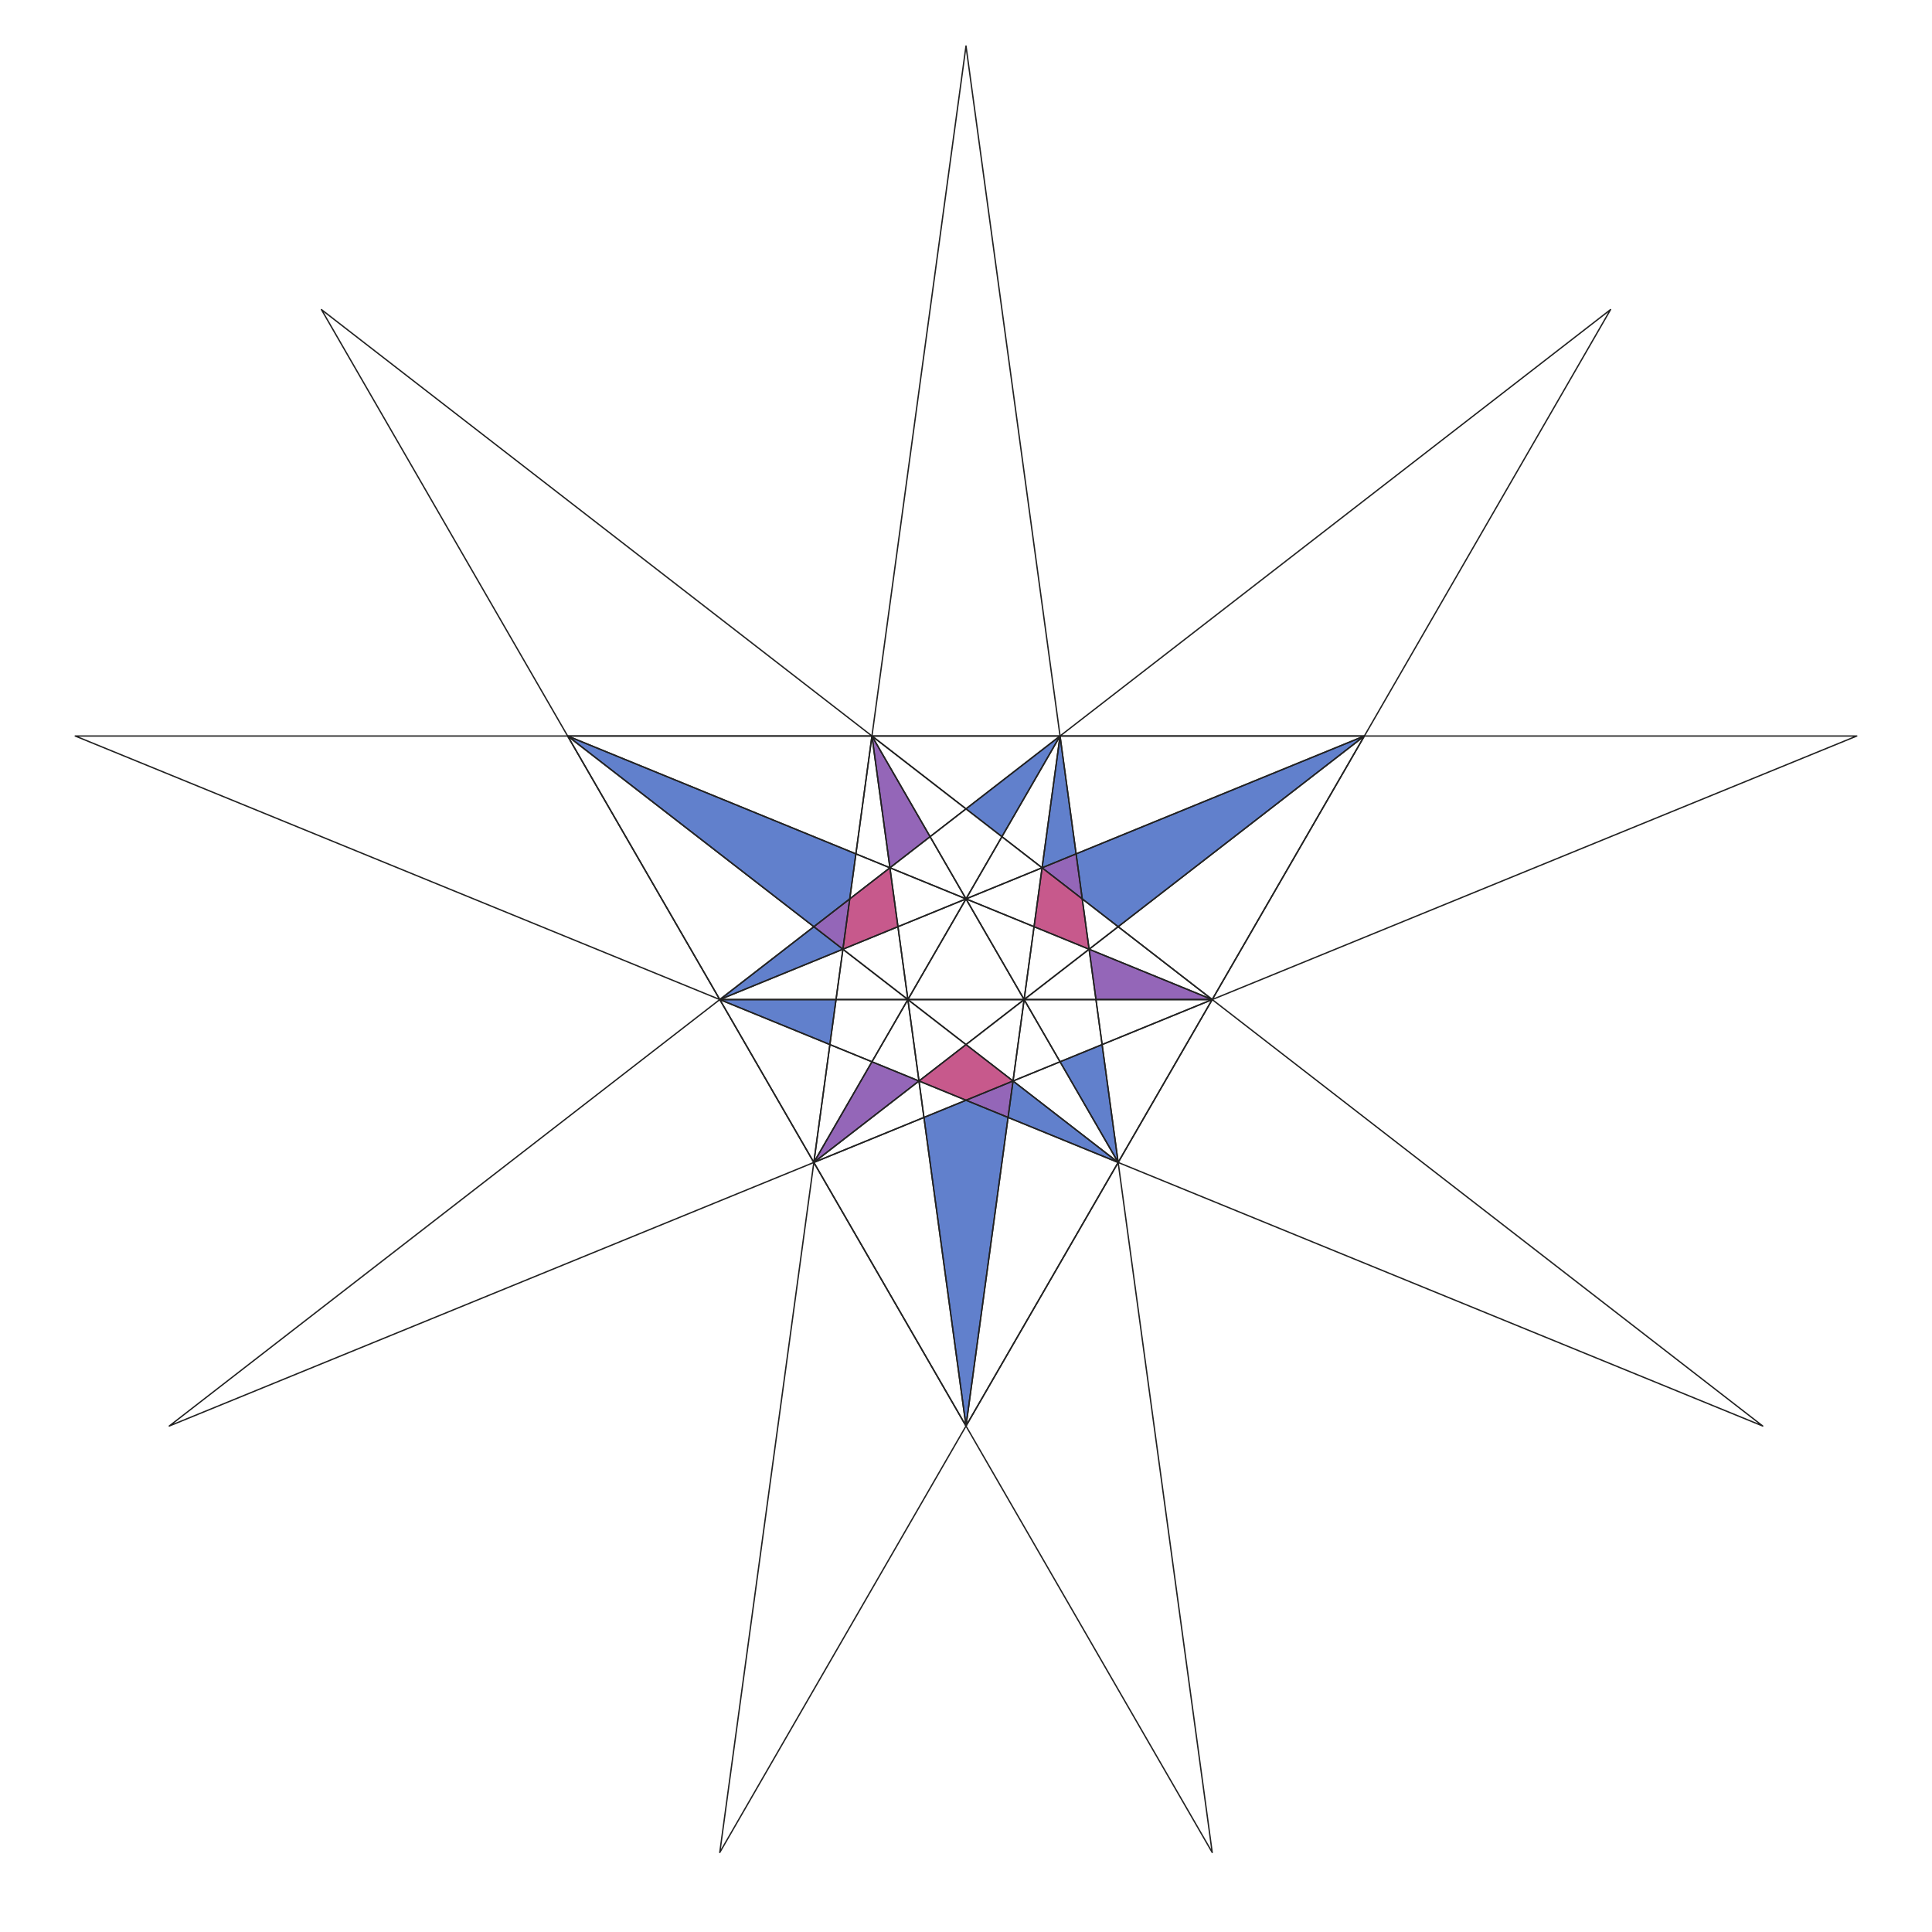
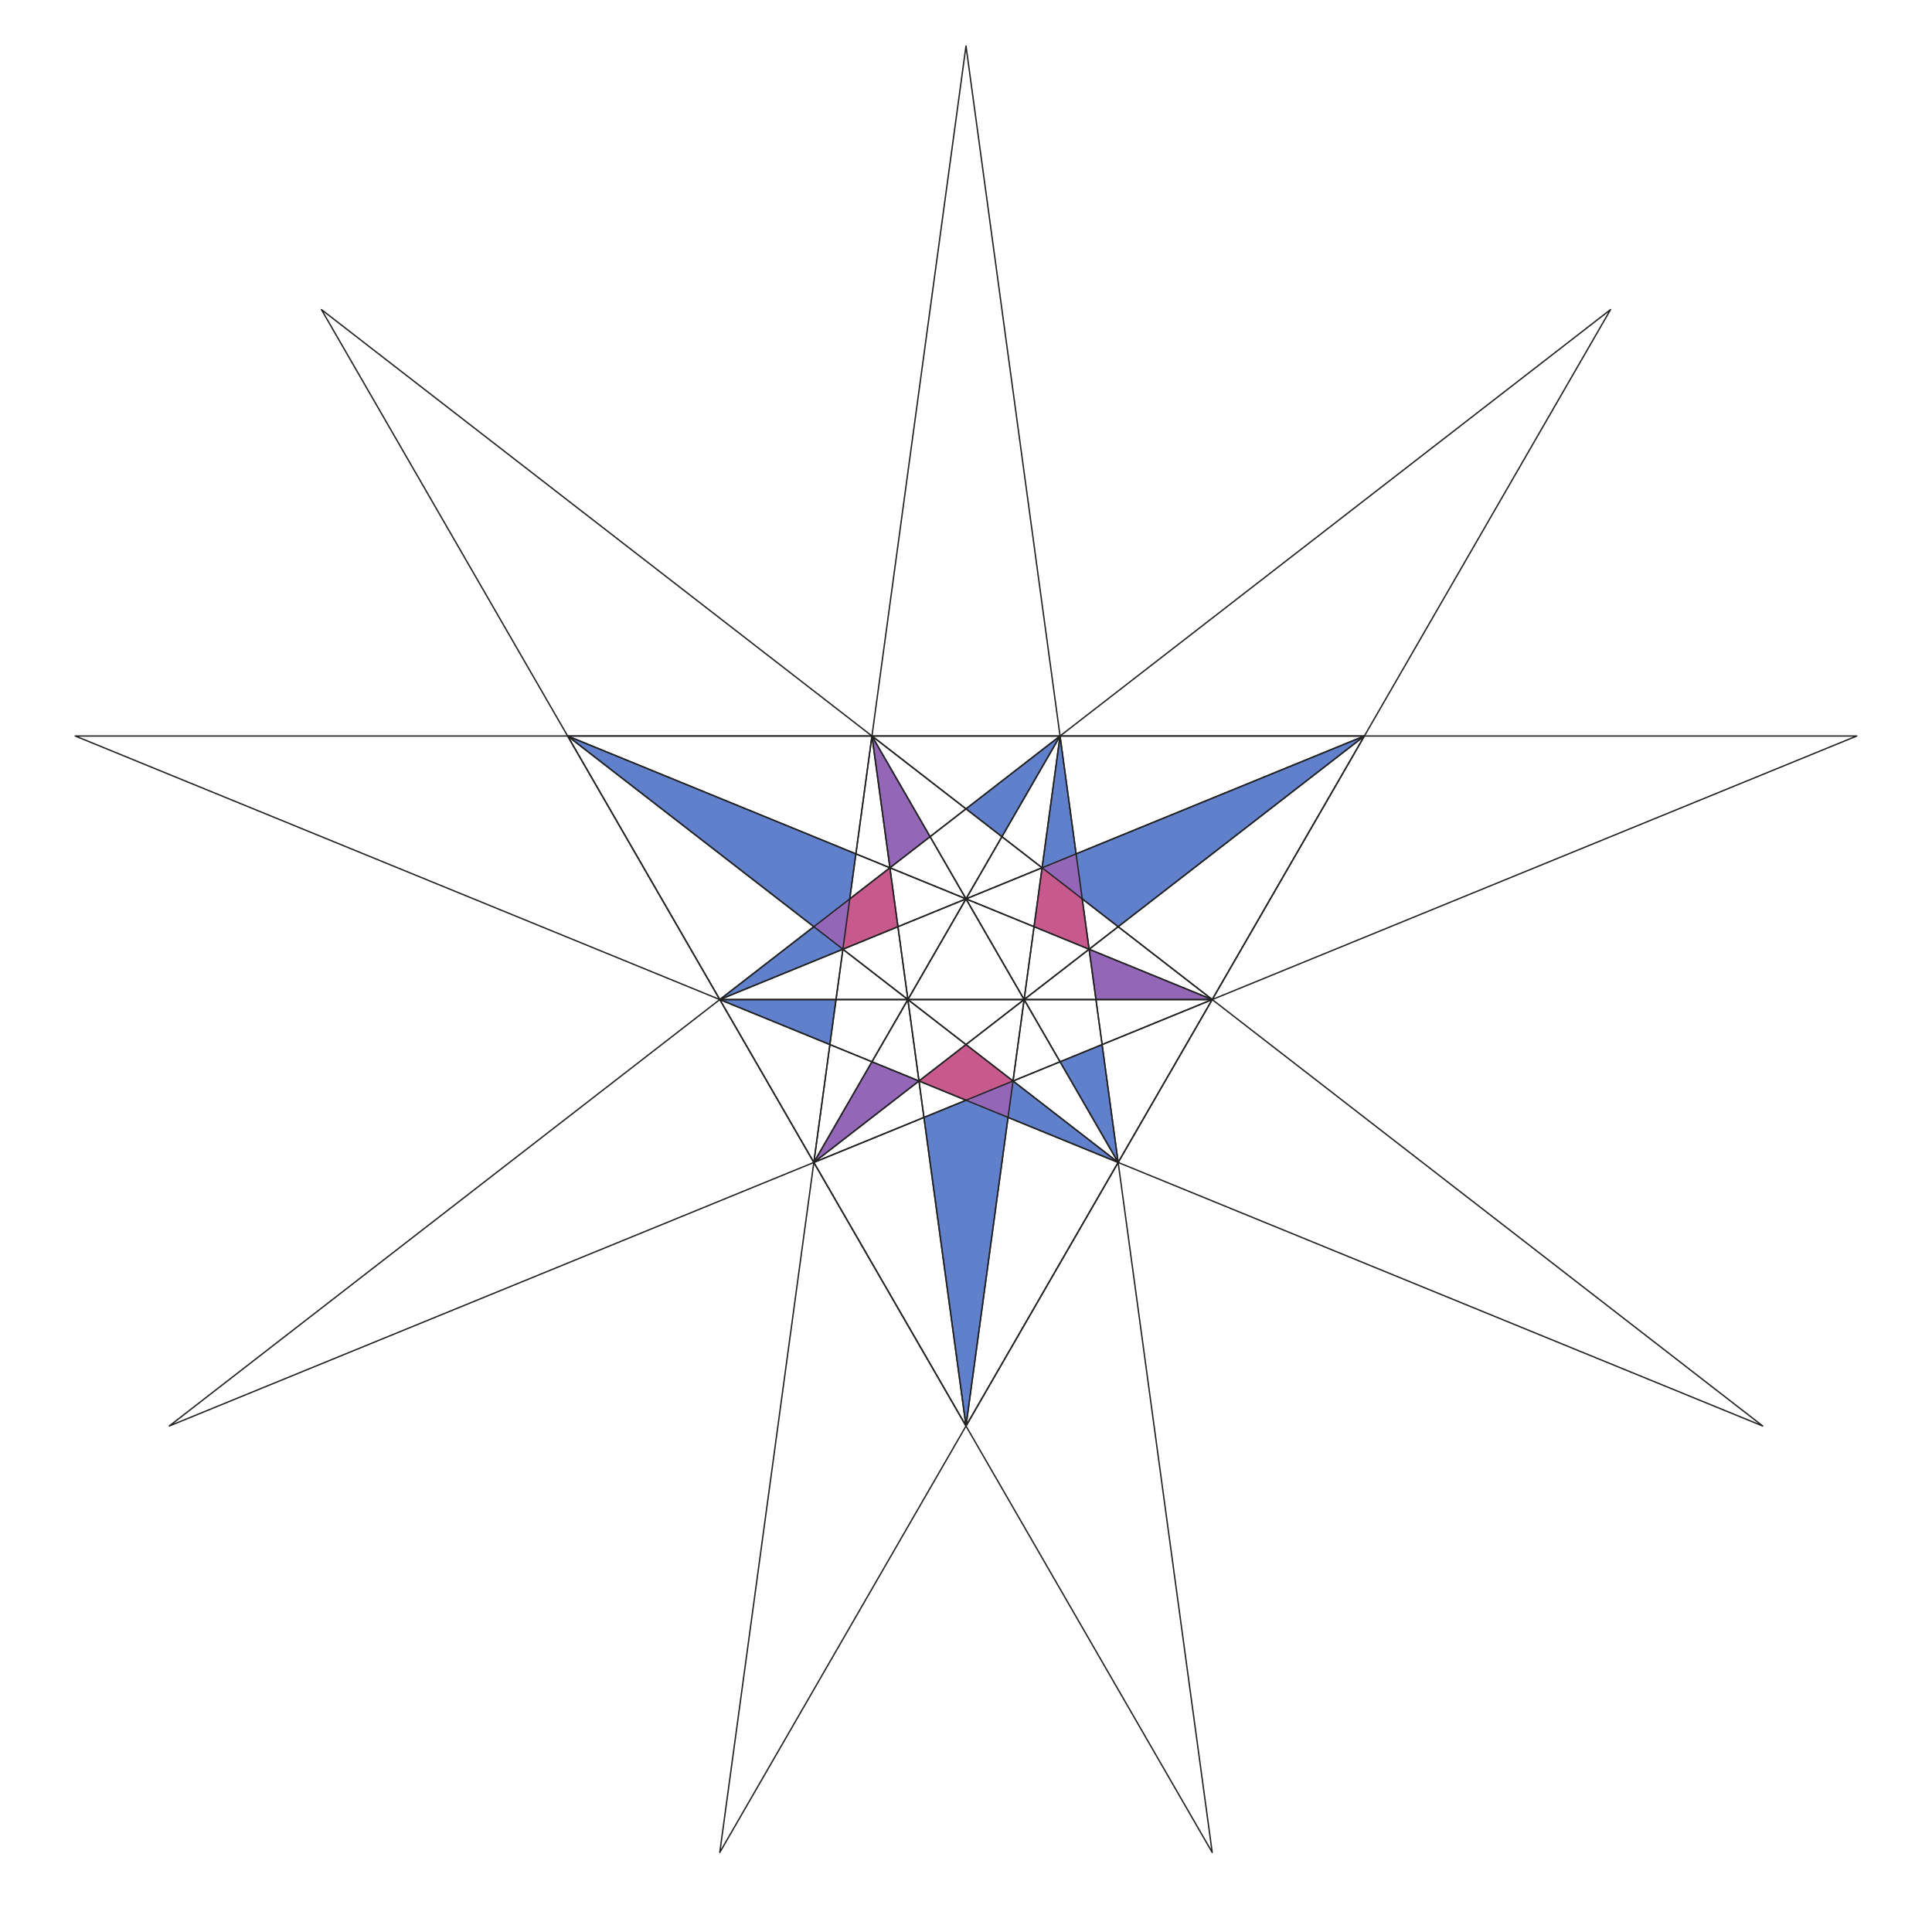
<svg xmlns="http://www.w3.org/2000/svg" viewBox="0 0 1000 1000" width="1000" height="1000">
  <rect width="1000" height="1000" fill="white" />
  <path d="M524.34,559.52L500,540.67L475.66,559.52L500,569.48Z" fill="rgb(199,89,140)" />
  <path d="M436.28,491.32L464.78,479.66L460.62,449.16L439.83,465.26Z" fill="rgb(199,89,140)" />
  <path d="M539.38,449.16L535.22,479.66L563.72,491.32L560.17,465.26Z" fill="rgb(199,89,140)" />
  <path d="M548.68,549.57L578.76,601.68L570.45,540.67Z" fill="rgb(97,128,204)" />
  <path d="M524.34,559.52L500,569.48L521.77,578.38Z" fill="rgb(148,102,184)" />
  <path d="M578.76,601.68L524.34,559.52L521.77,578.38Z" fill="rgb(97,128,204)" />
  <path d="M563.72,491.32L567.27,517.37L627.44,517.37Z" fill="rgb(148,102,184)" />
  <path d="M460.62,449.16L481.41,433.06L451.32,380.95Z" fill="rgb(148,102,184)" />
  <path d="M475.66,559.52L451.32,549.57L421.24,601.68Z" fill="rgb(148,102,184)" />
  <path d="M521.77,578.38L500,569.48L478.23,578.38L500,738.1Z" fill="rgb(97,128,204)" />
  <path d="M539.38,449.16L556.99,441.96L548.68,380.95Z" fill="rgb(97,128,204)" />
  <path d="M539.38,449.16L560.17,465.26L556.99,441.96Z" fill="rgb(148,102,184)" />
  <path d="M500,418.66L518.59,433.06L548.68,380.95Z" fill="rgb(97,128,204)" />
  <path d="M560.17,465.26L578.76,479.66L706.2,380.95L556.99,441.96Z" fill="rgb(97,128,204)" />
  <path d="M429.55,540.67L432.73,517.37L372.56,517.37Z" fill="rgb(97,128,204)" />
  <path d="M436.28,491.32L439.83,465.26L421.24,479.66Z" fill="rgb(148,102,184)" />
  <path d="M436.28,491.32L421.24,479.66L372.56,517.37Z" fill="rgb(97,128,204)" />
  <path d="M439.83,465.26L443.01,441.96L293.8,380.95L421.24,479.66Z" fill="rgb(97,128,204)" />
  <g fill="none" stroke="#222" stroke-width="0.7" stroke-linejoin="round">
    <path d="M500,465.26L469.92,517.37L530.08,517.37Z" />
    <path d="M500,465.26L530.08,517.37L535.22,479.66Z" />
    <path d="M469.92,517.37L500,465.26L464.78,479.66Z" />
    <path d="M530.08,517.37L469.92,517.37L500,540.67Z" />
    <path d="M530.08,517.37L563.72,491.32L535.22,479.66Z" />
    <path d="M530.08,517.37L500,540.67L524.34,559.52Z" />
    <path d="M563.72,491.32L530.08,517.37L567.27,517.37Z" />
    <path d="M530.08,517.37L524.34,559.52L548.68,549.57Z" />
    <path d="M530.08,517.37L548.68,549.57L570.45,540.67L567.27,517.37Z" />
    <path d="M469.92,517.37L464.78,479.66L436.28,491.32Z" />
    <path d="M500,540.67L469.92,517.37L475.66,559.52Z" />
    <path d="M469.92,517.37L436.28,491.32L432.73,517.37Z" />
    <path d="M475.66,559.52L469.92,517.37L451.32,549.57Z" />
    <path d="M451.32,549.57L469.92,517.37L432.73,517.37L429.55,540.67Z" />
    <path d="M464.78,479.66L500,465.26L460.62,449.16Z" />
    <path d="M500,465.26L535.22,479.66L539.38,449.16Z" />
    <path d="M500,465.26L539.38,449.16L518.59,433.06Z" />
    <path d="M460.62,449.16L500,465.26L481.41,433.06Z" />
    <path d="M481.41,433.06L500,465.26L518.59,433.06L500,418.66Z" />
    <path d="M548.68,549.57L524.34,559.52L578.76,601.68Z" />
    <path d="M500,738.1L478.23,578.38L421.24,601.68Z" />
    <path d="M567.27,517.37L570.45,540.67L627.44,517.37Z" />
    <path d="M548.68,380.95L556.99,441.96L706.2,380.95Z" />
    <path d="M563.72,491.32L578.76,479.66L560.17,465.26Z" />
    <path d="M563.72,491.32L627.44,517.37L578.76,479.66Z" />
    <path d="M627.44,517.37L570.45,540.67L578.76,601.68Z" />
    <path d="M460.62,449.16L443.01,441.96L439.83,465.26Z" />
    <path d="M372.56,517.37L421.24,479.66L293.8,380.95Z" />
    <path d="M451.32,380.95L481.41,433.06L500,418.66Z" />
    <path d="M460.62,449.16L451.32,380.95L443.01,441.96Z" />
    <path d="M475.66,559.52L421.24,601.68L478.23,578.38Z" />
    <path d="M500,569.48L475.66,559.52L478.23,578.38Z" />
    <path d="M421.24,601.68L451.32,549.57L429.55,540.67Z" />
    <path d="M578.76,601.68L521.77,578.38L500,738.1Z" />
    <path d="M518.59,433.06L539.38,449.16L548.68,380.95Z" />
    <path d="M706.2,380.95L578.76,479.66L627.44,517.37Z" />
    <path d="M451.32,380.95L500,418.66L548.68,380.95Z" />
    <path d="M432.73,517.37L436.28,491.32L372.56,517.37Z" />
    <path d="M293.8,380.95L443.01,441.96L451.32,380.95Z" />
    <path d="M421.24,601.68L429.55,540.67L372.56,517.37Z" />
    <path d="M548.68,380.95L706.2,380.95L833.63,160.23Z" />
    <path d="M451.32,380.95L548.68,380.95L500,23.81Z" />
    <path d="M293.8,380.95L451.32,380.95L166.37,160.23Z" />
    <path d="M500,738.1L421.24,601.68L372.56,958.82Z" />
    <path d="M372.56,517.37L293.8,380.95L38.93,380.95Z" />
    <path d="M421.24,601.68L372.56,517.37L87.61,738.1Z" />
    <path d="M627.44,517.37L578.76,601.68L912.39,738.1Z" />
    <path d="M578.76,601.68L500,738.1L627.44,958.82Z" />
    <path d="M706.2,380.95L627.44,517.37L961.07,380.95Z" />
  </g>
-   <g fill="none" stroke="#222" stroke-width="0.7" stroke-linejoin="round">
-     <path d="M524.34,559.52L500,540.67L475.66,559.52L500,569.48Z" />
-     <path d="M436.28,491.32L464.78,479.66L460.62,449.16L439.83,465.26Z" />
-     <path d="M539.38,449.16L535.22,479.66L563.72,491.32L560.17,465.26Z" />
-     <path d="M548.68,549.57L578.76,601.68L570.45,540.67Z" />
-     <path d="M524.34,559.52L500,569.48L521.77,578.38Z" />
-     <path d="M578.76,601.68L524.34,559.52L521.77,578.38Z" />
-     <path d="M563.72,491.32L567.27,517.37L627.44,517.37Z" />
-     <path d="M460.62,449.16L481.41,433.06L451.32,380.95Z" />
-     <path d="M475.66,559.52L451.32,549.57L421.24,601.68Z" />
-     <path d="M521.77,578.38L500,569.48L478.23,578.38L500,738.1Z" />
-     <path d="M539.38,449.16L556.99,441.96L548.68,380.95Z" />
-     <path d="M539.38,449.16L560.17,465.26L556.99,441.96Z" />
-     <path d="M500,418.66L518.59,433.06L548.68,380.95Z" />
-     <path d="M560.17,465.26L578.76,479.66L706.2,380.95L556.99,441.96Z" />
-     <path d="M429.55,540.67L432.73,517.37L372.56,517.37Z" />
-     <path d="M436.28,491.32L439.83,465.26L421.24,479.66Z" />
-     <path d="M436.28,491.32L421.24,479.66L372.56,517.37Z" />
-     <path d="M439.83,465.26L443.01,441.96L293.8,380.95L421.24,479.66Z" />
+   <g fill="none" stroke="#222" stroke-width="0.7" stroke-linecap="round" stroke-linejoin="round">
+     <path d="M500,569.48L524.34,559.52" />
+     <path d="M439.83,465.26L436.28,491.32" />
+     <path d="M560.17,465.26L539.38,449.16" />
+     <path d="M500,569.48L521.77,578.38" />
+     <path d="M521.77,578.38L524.34,559.52" />
+     <path d="M539.38,449.16L556.99,441.96" />
+     <path d="M560.17,465.26L556.99,441.96" />
+     <path d="M439.83,465.26L421.24,479.66" />
+     <path d="M421.24,479.66L436.28,491.32" />
+   </g>
+   <g fill="none" stroke="#222" stroke-width="0.7" stroke-linecap="round" stroke-linejoin="round">
+     <path d="M524.34,559.52L500,540.67" />
+     <path d="M500,540.67L475.66,559.52" />
+     <path d="M475.66,559.52L500,569.48" />
+     <path d="M436.28,491.32L464.78,479.66" />
+     <path d="M464.78,479.66L460.62,449.16" />
+     <path d="M460.62,449.16L439.83,465.26" />
+     <path d="M539.38,449.16L535.22,479.66" />
+     <path d="M535.22,479.66L563.72,491.32" />
+     <path d="M563.72,491.32L560.17,465.26" />
+     <path d="M548.68,549.57L578.76,601.68" />
+     <path d="M578.76,601.68L570.45,540.67" />
+     <path d="M570.45,540.67L548.68,549.57" />
+     <path d="M578.76,601.68L524.34,559.52" />
+     <path d="M521.77,578.38L578.76,601.68" />
+     <path d="M563.72,491.32L567.27,517.37" />
+     <path d="M567.27,517.37L627.44,517.37" />
+     <path d="M627.44,517.37L563.72,491.32" />
+     <path d="M460.62,449.16L481.41,433.06" />
+     <path d="M481.41,433.06L451.32,380.95" />
+     <path d="M451.32,380.95L460.62,449.16" />
+     <path d="M475.66,559.52L451.32,549.57" />
+     <path d="M451.32,549.57L421.24,601.68" />
+     <path d="M421.24,601.68L475.66,559.52" />
+     <path d="M500,569.48L478.23,578.38" />
+     <path d="M478.23,578.38L500,738.1" />
+     <path d="M500,738.1L521.77,578.38" />
+     <path d="M556.99,441.96L548.68,380.95" />
+     <path d="M548.68,380.95L539.38,449.16" />
+     <path d="M500,418.66L518.59,433.06" />
+     <path d="M518.59,433.06L548.68,380.95" />
+     <path d="M548.68,380.95L500,418.66" />
+     <path d="M560.17,465.26L578.76,479.66" />
+     <path d="M578.76,479.66L706.2,380.95" />
+     <path d="M706.2,380.95L556.99,441.96" />
+     <path d="M429.55,540.67L432.73,517.37" />
+     <path d="M432.73,517.37L372.56,517.37" />
+     <path d="M372.56,517.37L429.55,540.67" />
+     <path d="M421.24,479.66L372.56,517.37" />
+     <path d="M372.56,517.37L436.28,491.32" />
+     <path d="M439.83,465.26L443.01,441.96" />
+     <path d="M443.01,441.96L293.8,380.95" />
+     <path d="M293.8,380.95L421.24,479.66" />
  </g>
</svg>
